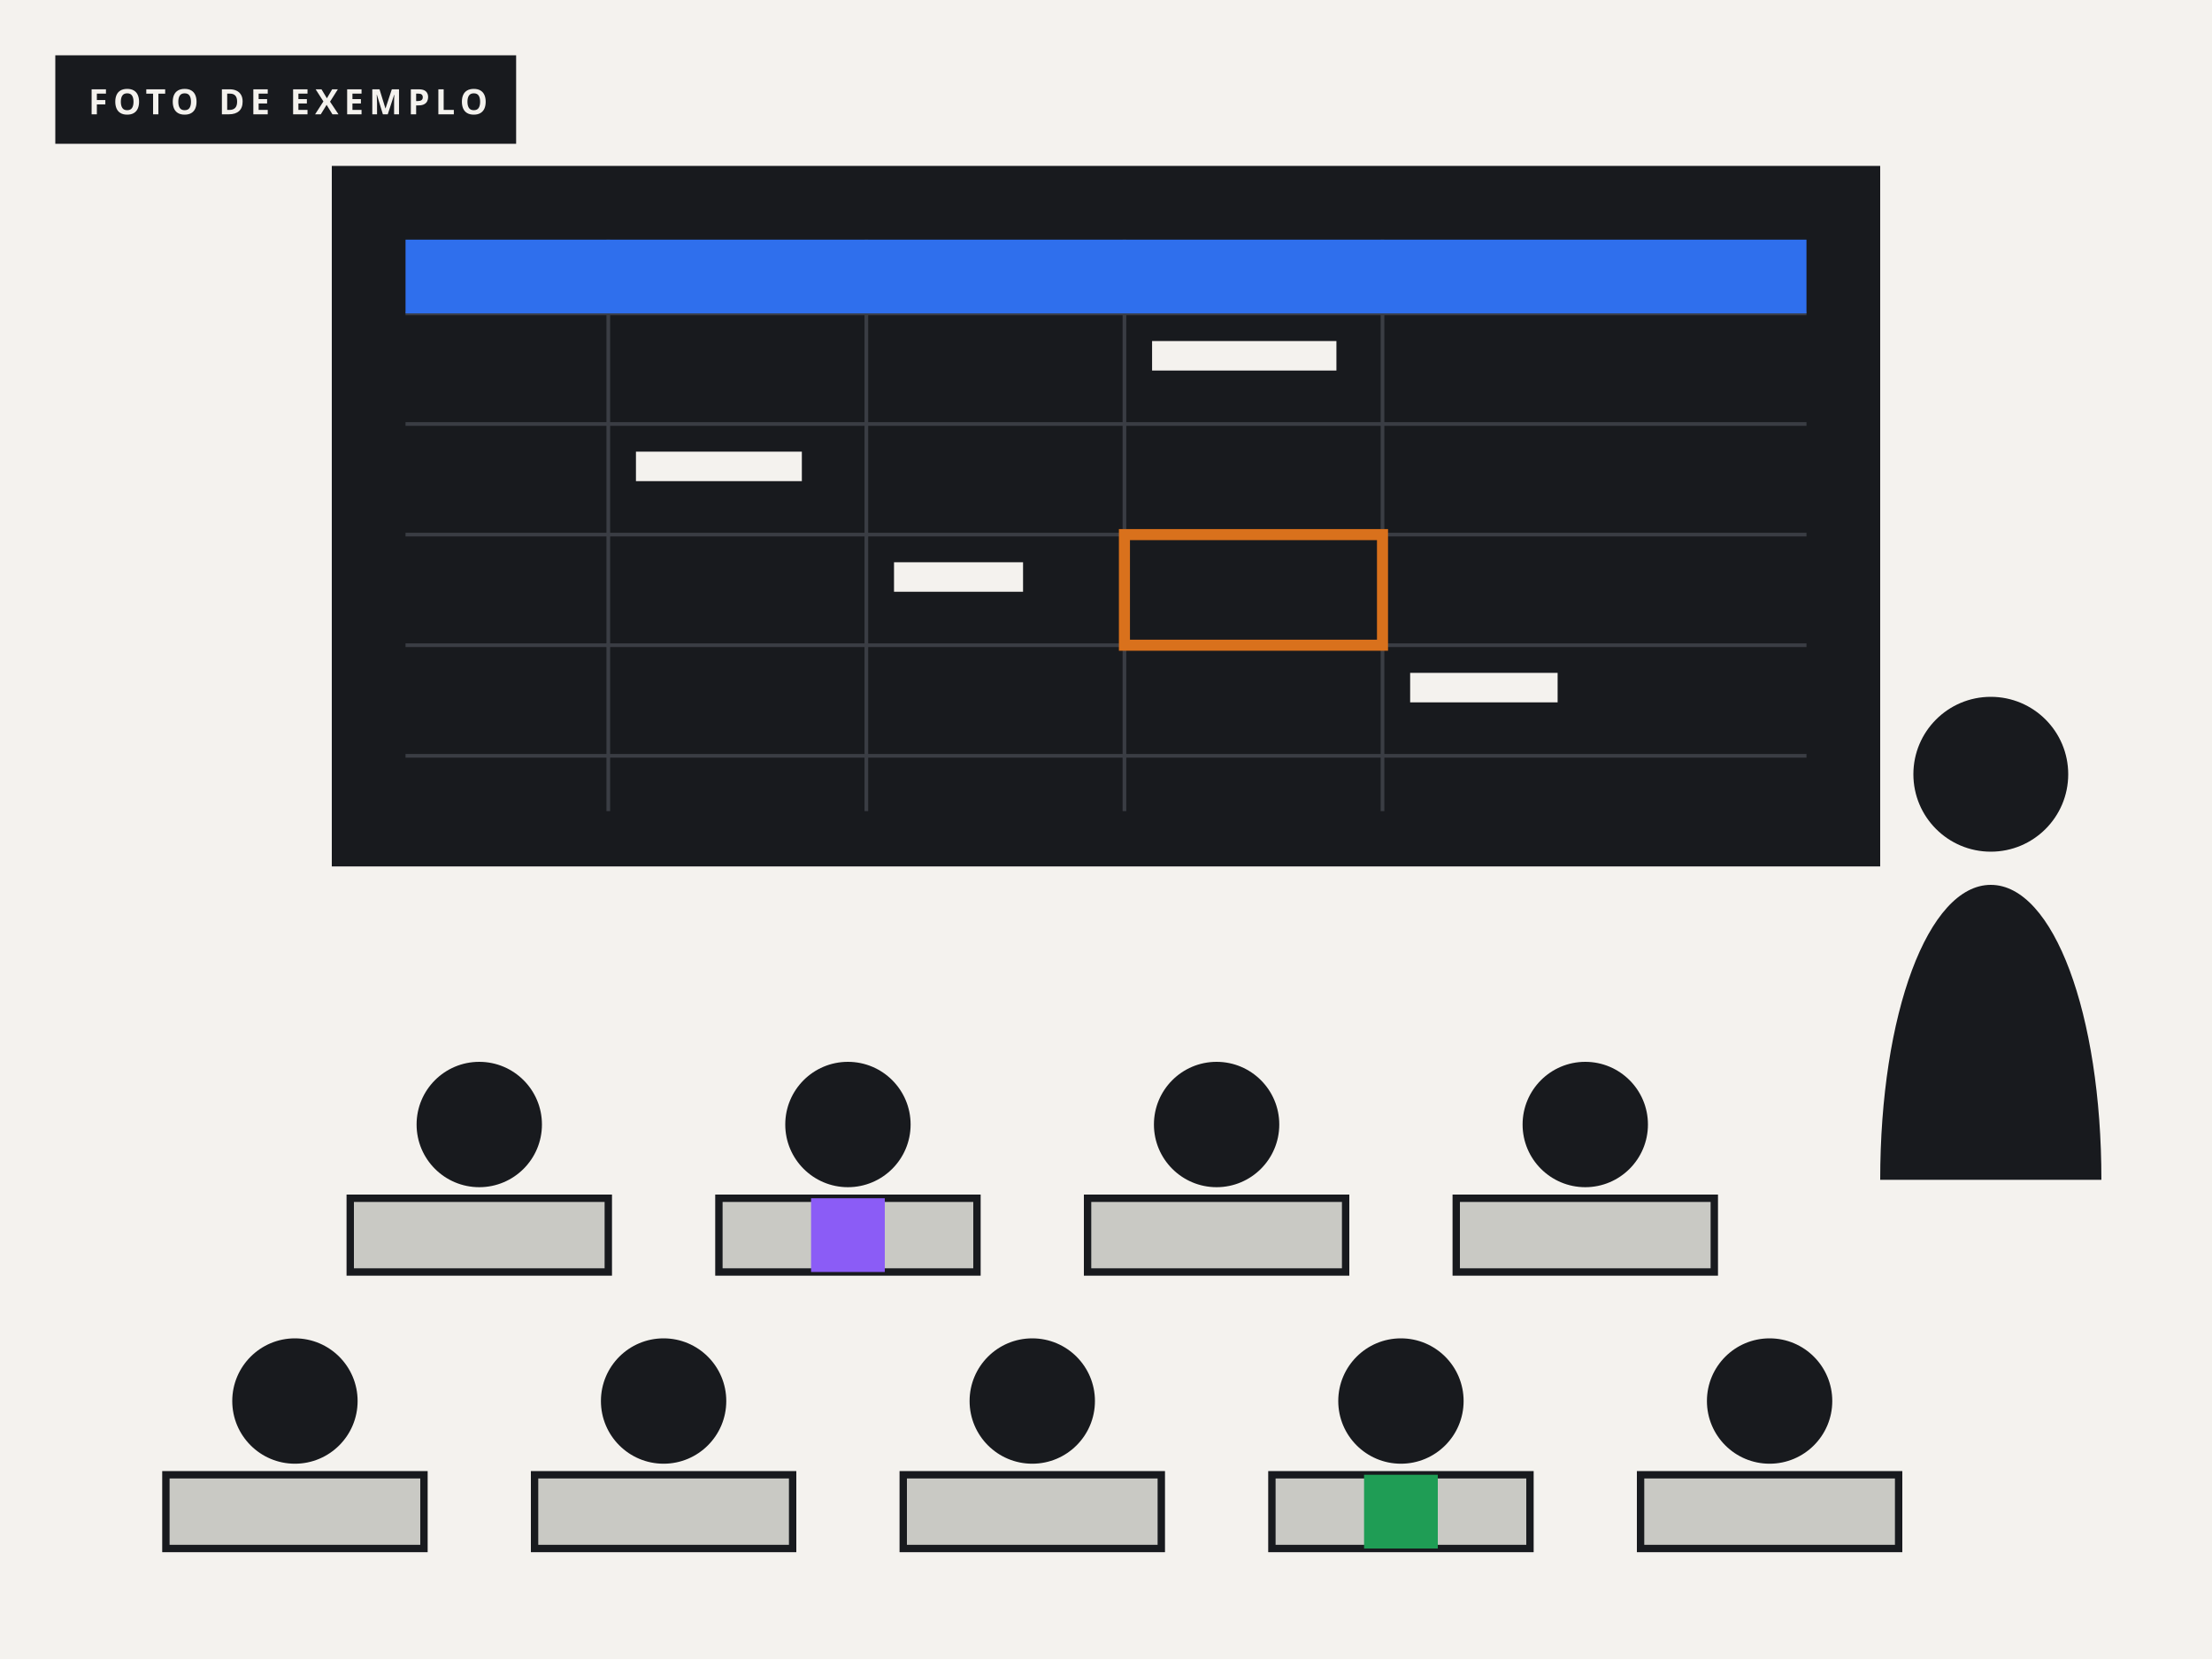
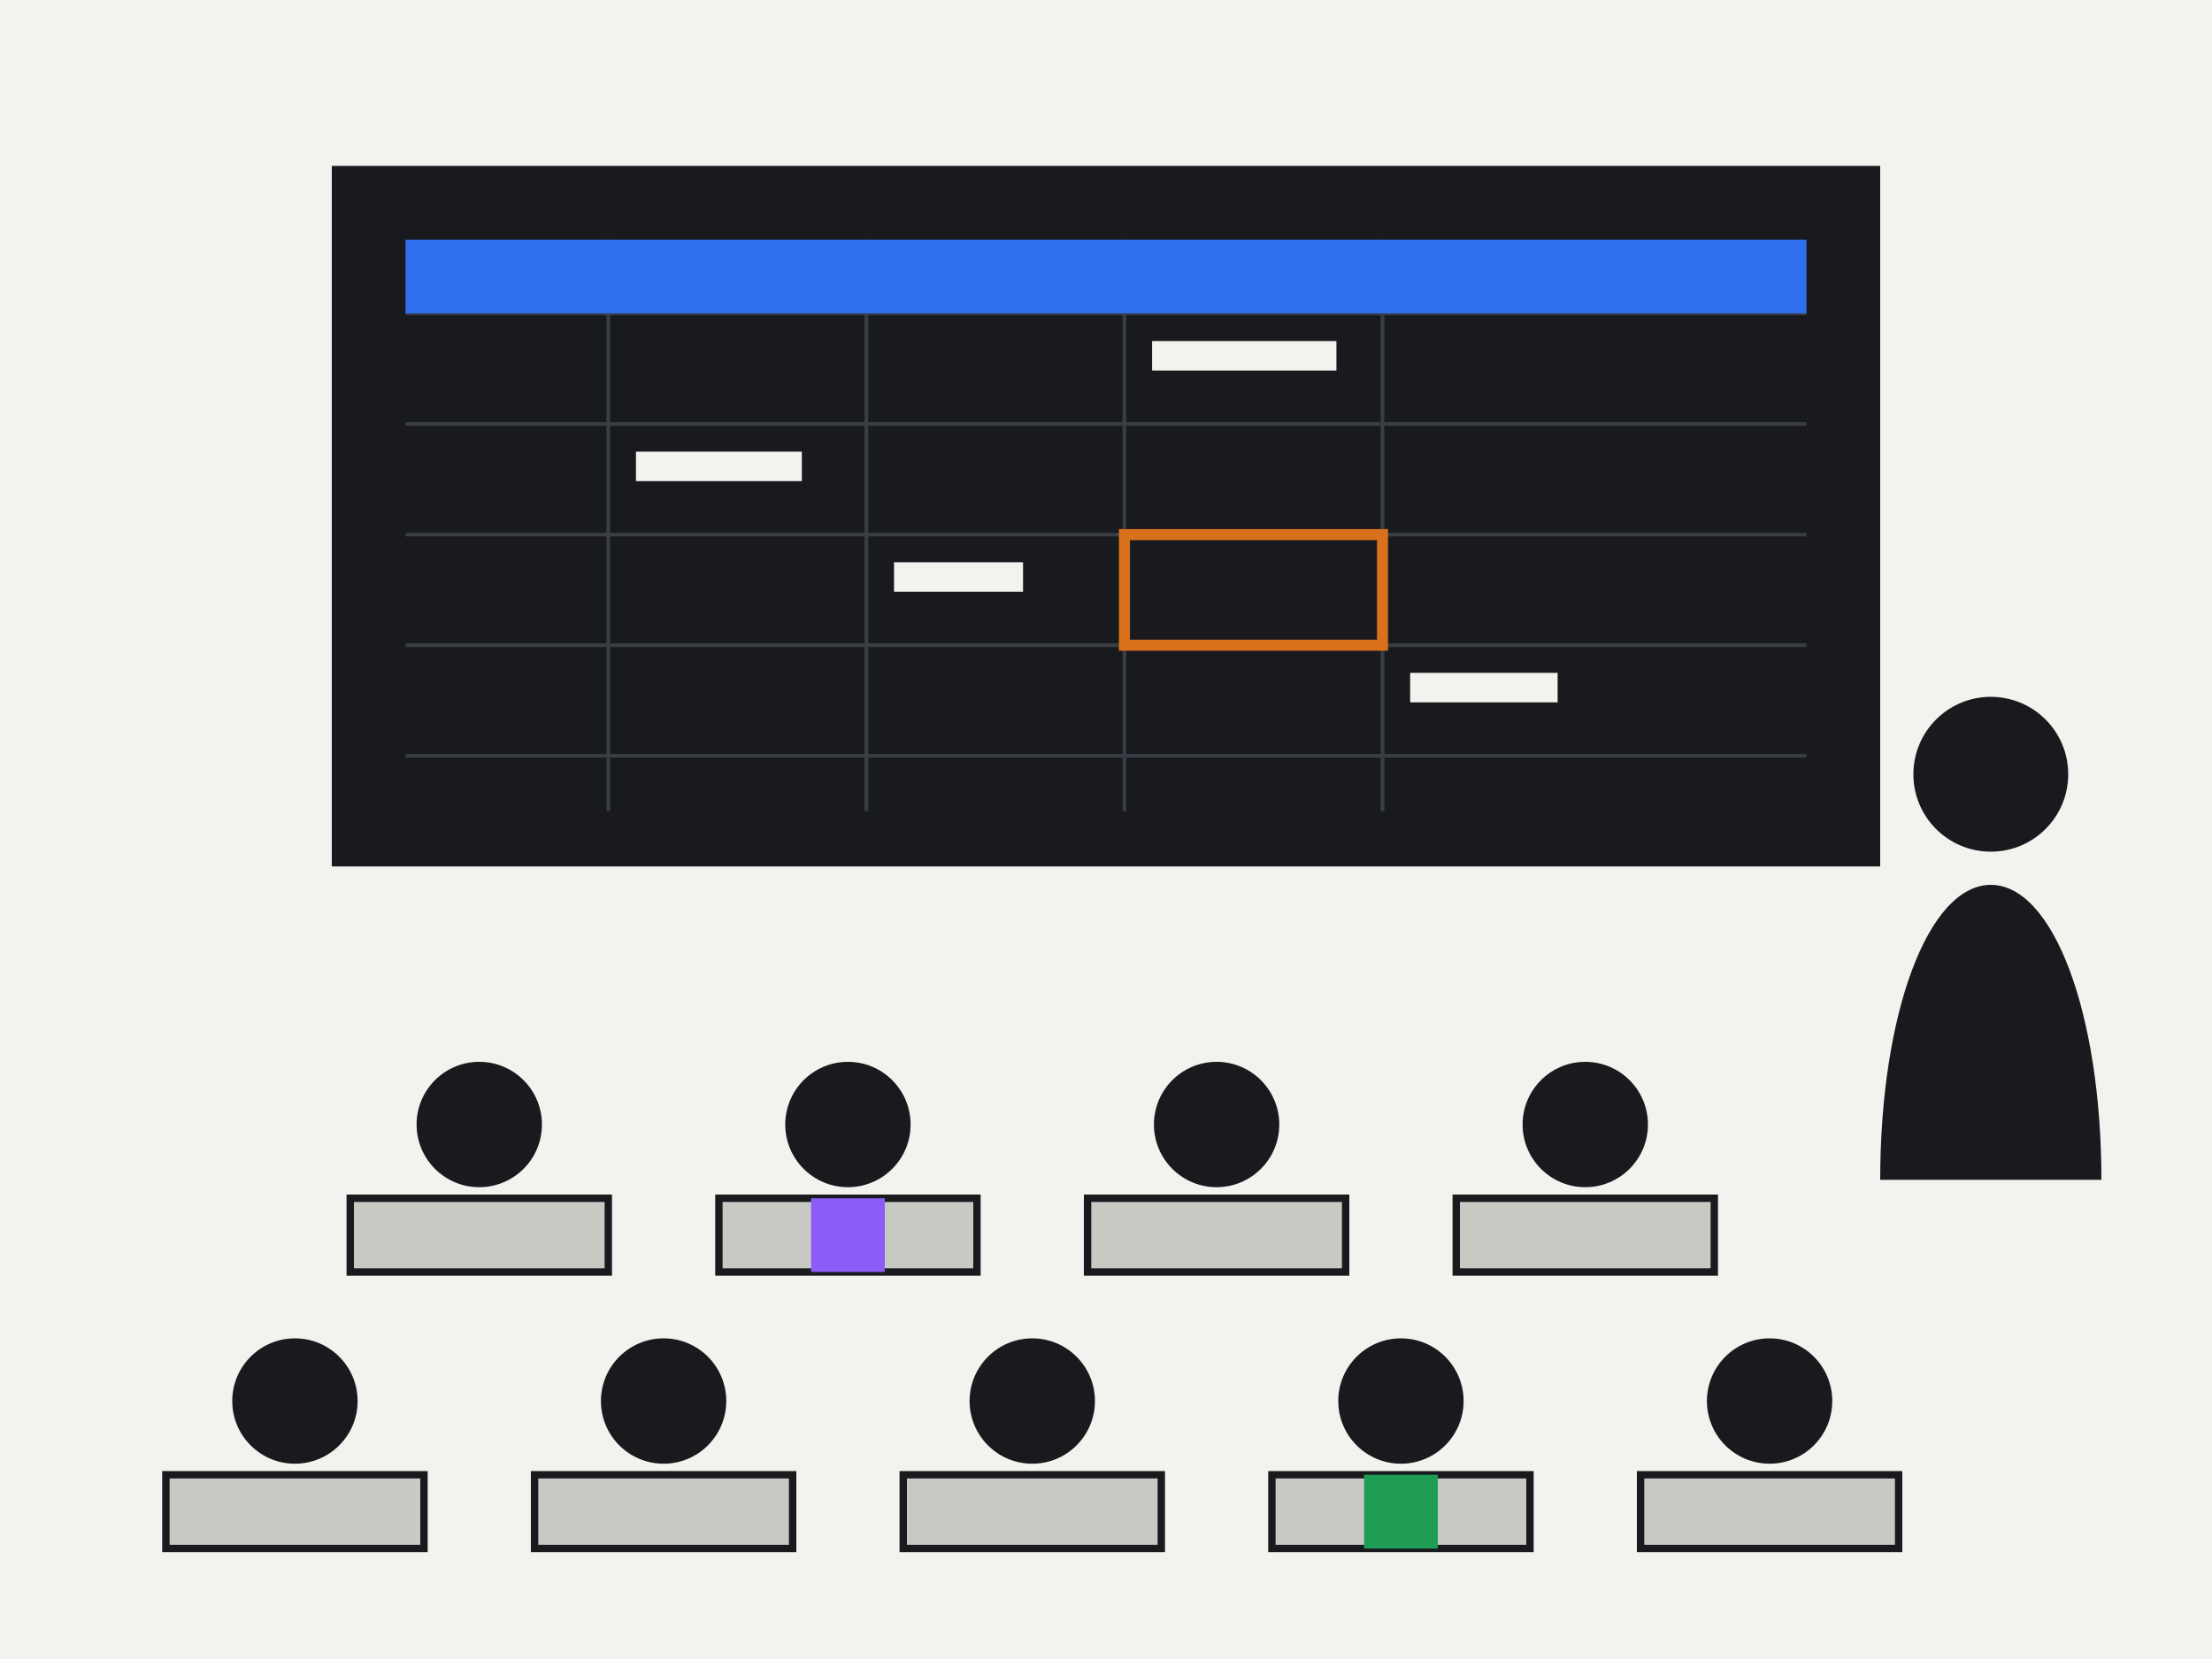
<svg xmlns="http://www.w3.org/2000/svg" viewBox="0 0 1200 900" role="img" aria-labelledby="t">
  <rect width="1200" height="900" fill="#f4f2ee" />
  <rect x="180" y="90" width="840" height="380" fill="#181a1e" />
  <g stroke="#3a3d44" stroke-width="2">
    <path d="M220 170H980M220 230H980M220 290H980M220 350H980M220 410H980" />
    <path d="M330 130V440M470 130V440M610 130V440M750 130V440" />
  </g>
  <rect x="220" y="130" width="760" height="40" fill="#2f6fed" />
  <g fill="#f4f2ee">
    <rect x="345" y="245" width="90" height="16" />
    <rect x="485" y="305" width="70" height="16" />
    <rect x="625" y="185" width="100" height="16" />
    <rect x="765" y="365" width="80" height="16" />
  </g>
  <rect x="610" y="290" width="140" height="60" fill="none" stroke="#d9711c" stroke-width="6" />
  <circle cx="1080" cy="420" r="42" fill="#181a1e" />
  <path d="M1020 640c0-90 26-160 60-160s60 70 60 160z" fill="#181a1e" />
  <g fill="#181a1e">
    <circle cx="260" cy="610" r="34" />
    <circle cx="460" cy="610" r="34" />
    <circle cx="660" cy="610" r="34" />
    <circle cx="860" cy="610" r="34" />
    <circle cx="160" cy="760" r="34" />
    <circle cx="360" cy="760" r="34" />
    <circle cx="560" cy="760" r="34" />
    <circle cx="760" cy="760" r="34" />
    <circle cx="960" cy="760" r="34" />
  </g>
  <g fill="#c9c9c4" stroke="#181a1e" stroke-width="4">
    <rect x="190" y="650" width="140" height="40" />
    <rect x="390" y="650" width="140" height="40" />
    <rect x="590" y="650" width="140" height="40" />
    <rect x="790" y="650" width="140" height="40" />
    <rect x="90" y="800" width="140" height="40" />
    <rect x="290" y="800" width="140" height="40" />
    <rect x="490" y="800" width="140" height="40" />
    <rect x="690" y="800" width="140" height="40" />
    <rect x="890" y="800" width="140" height="40" />
  </g>
  <rect x="440" y="650" width="40" height="40" fill="#8b5cf6" />
  <rect x="740" y="800" width="40" height="40" fill="#1f9d55" />
-   <rect x="30" y="30" width="250" height="48" fill="#181a1e" />
-   <text x="48" y="62" font-family="Ubuntu, sans-serif" font-weight="700" font-size="19" letter-spacing="3" fill="#f4f2ee">FOTO DE EXEMPLO</text>
</svg>
